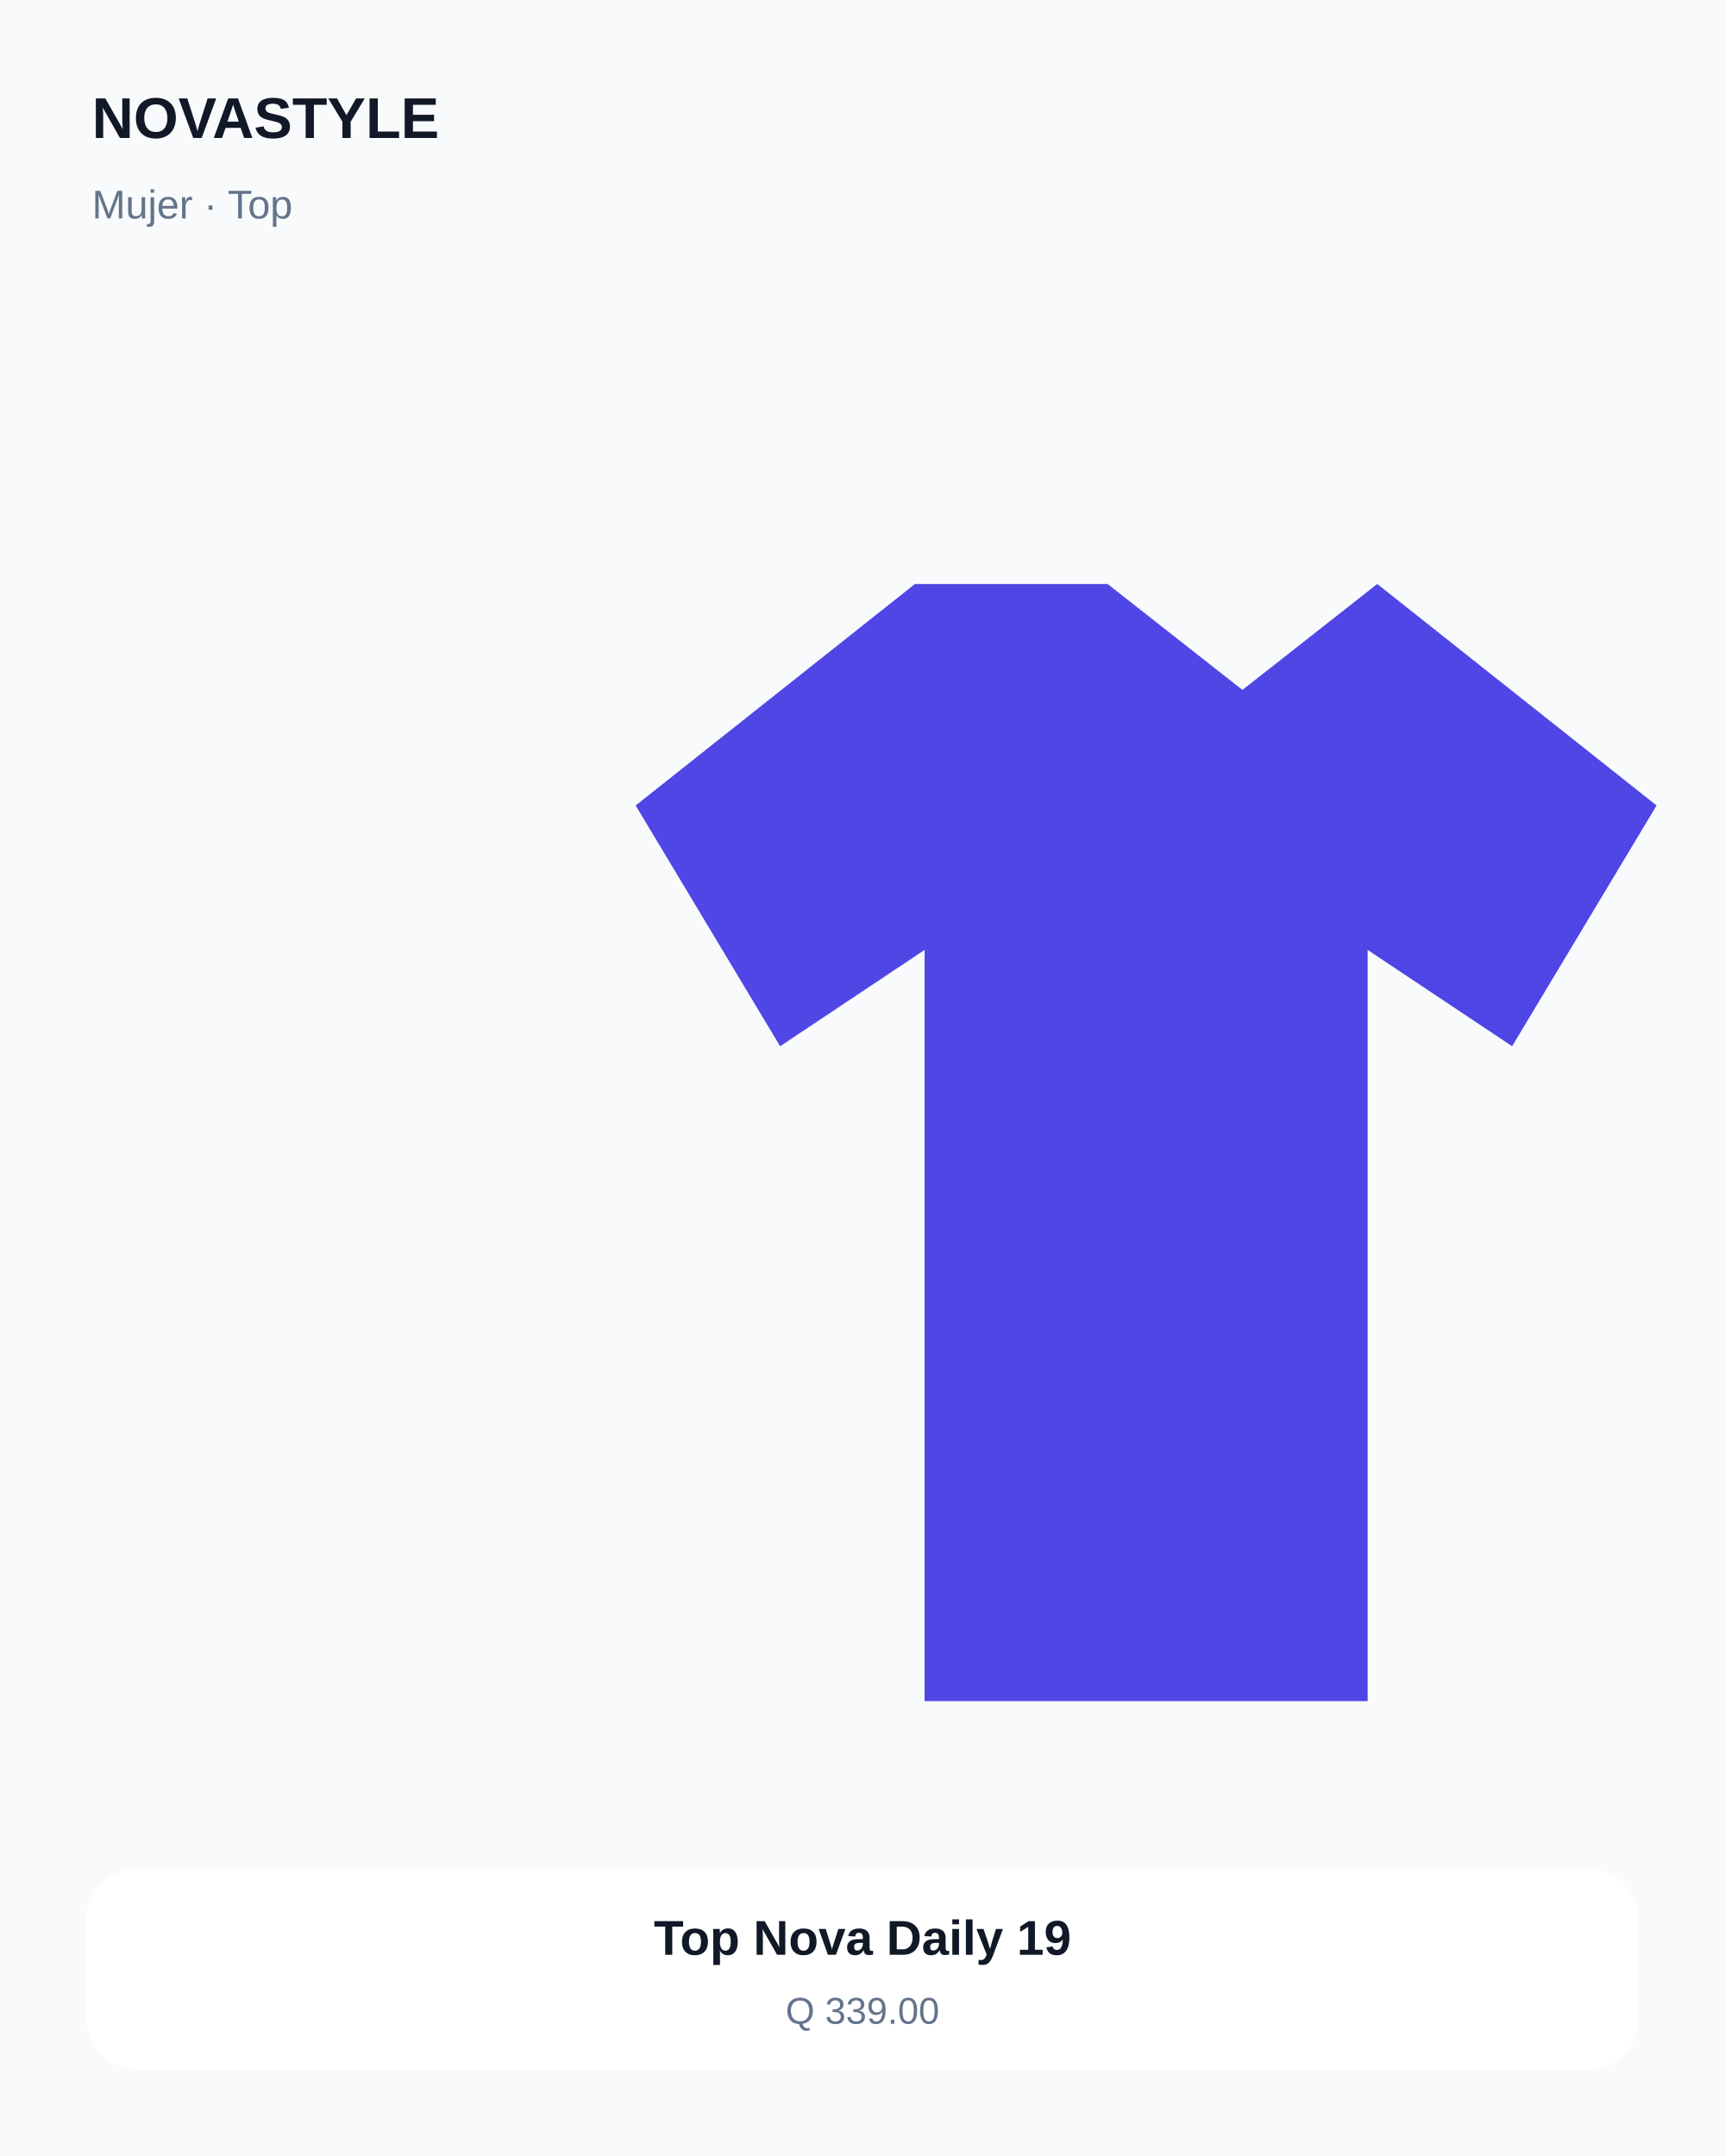
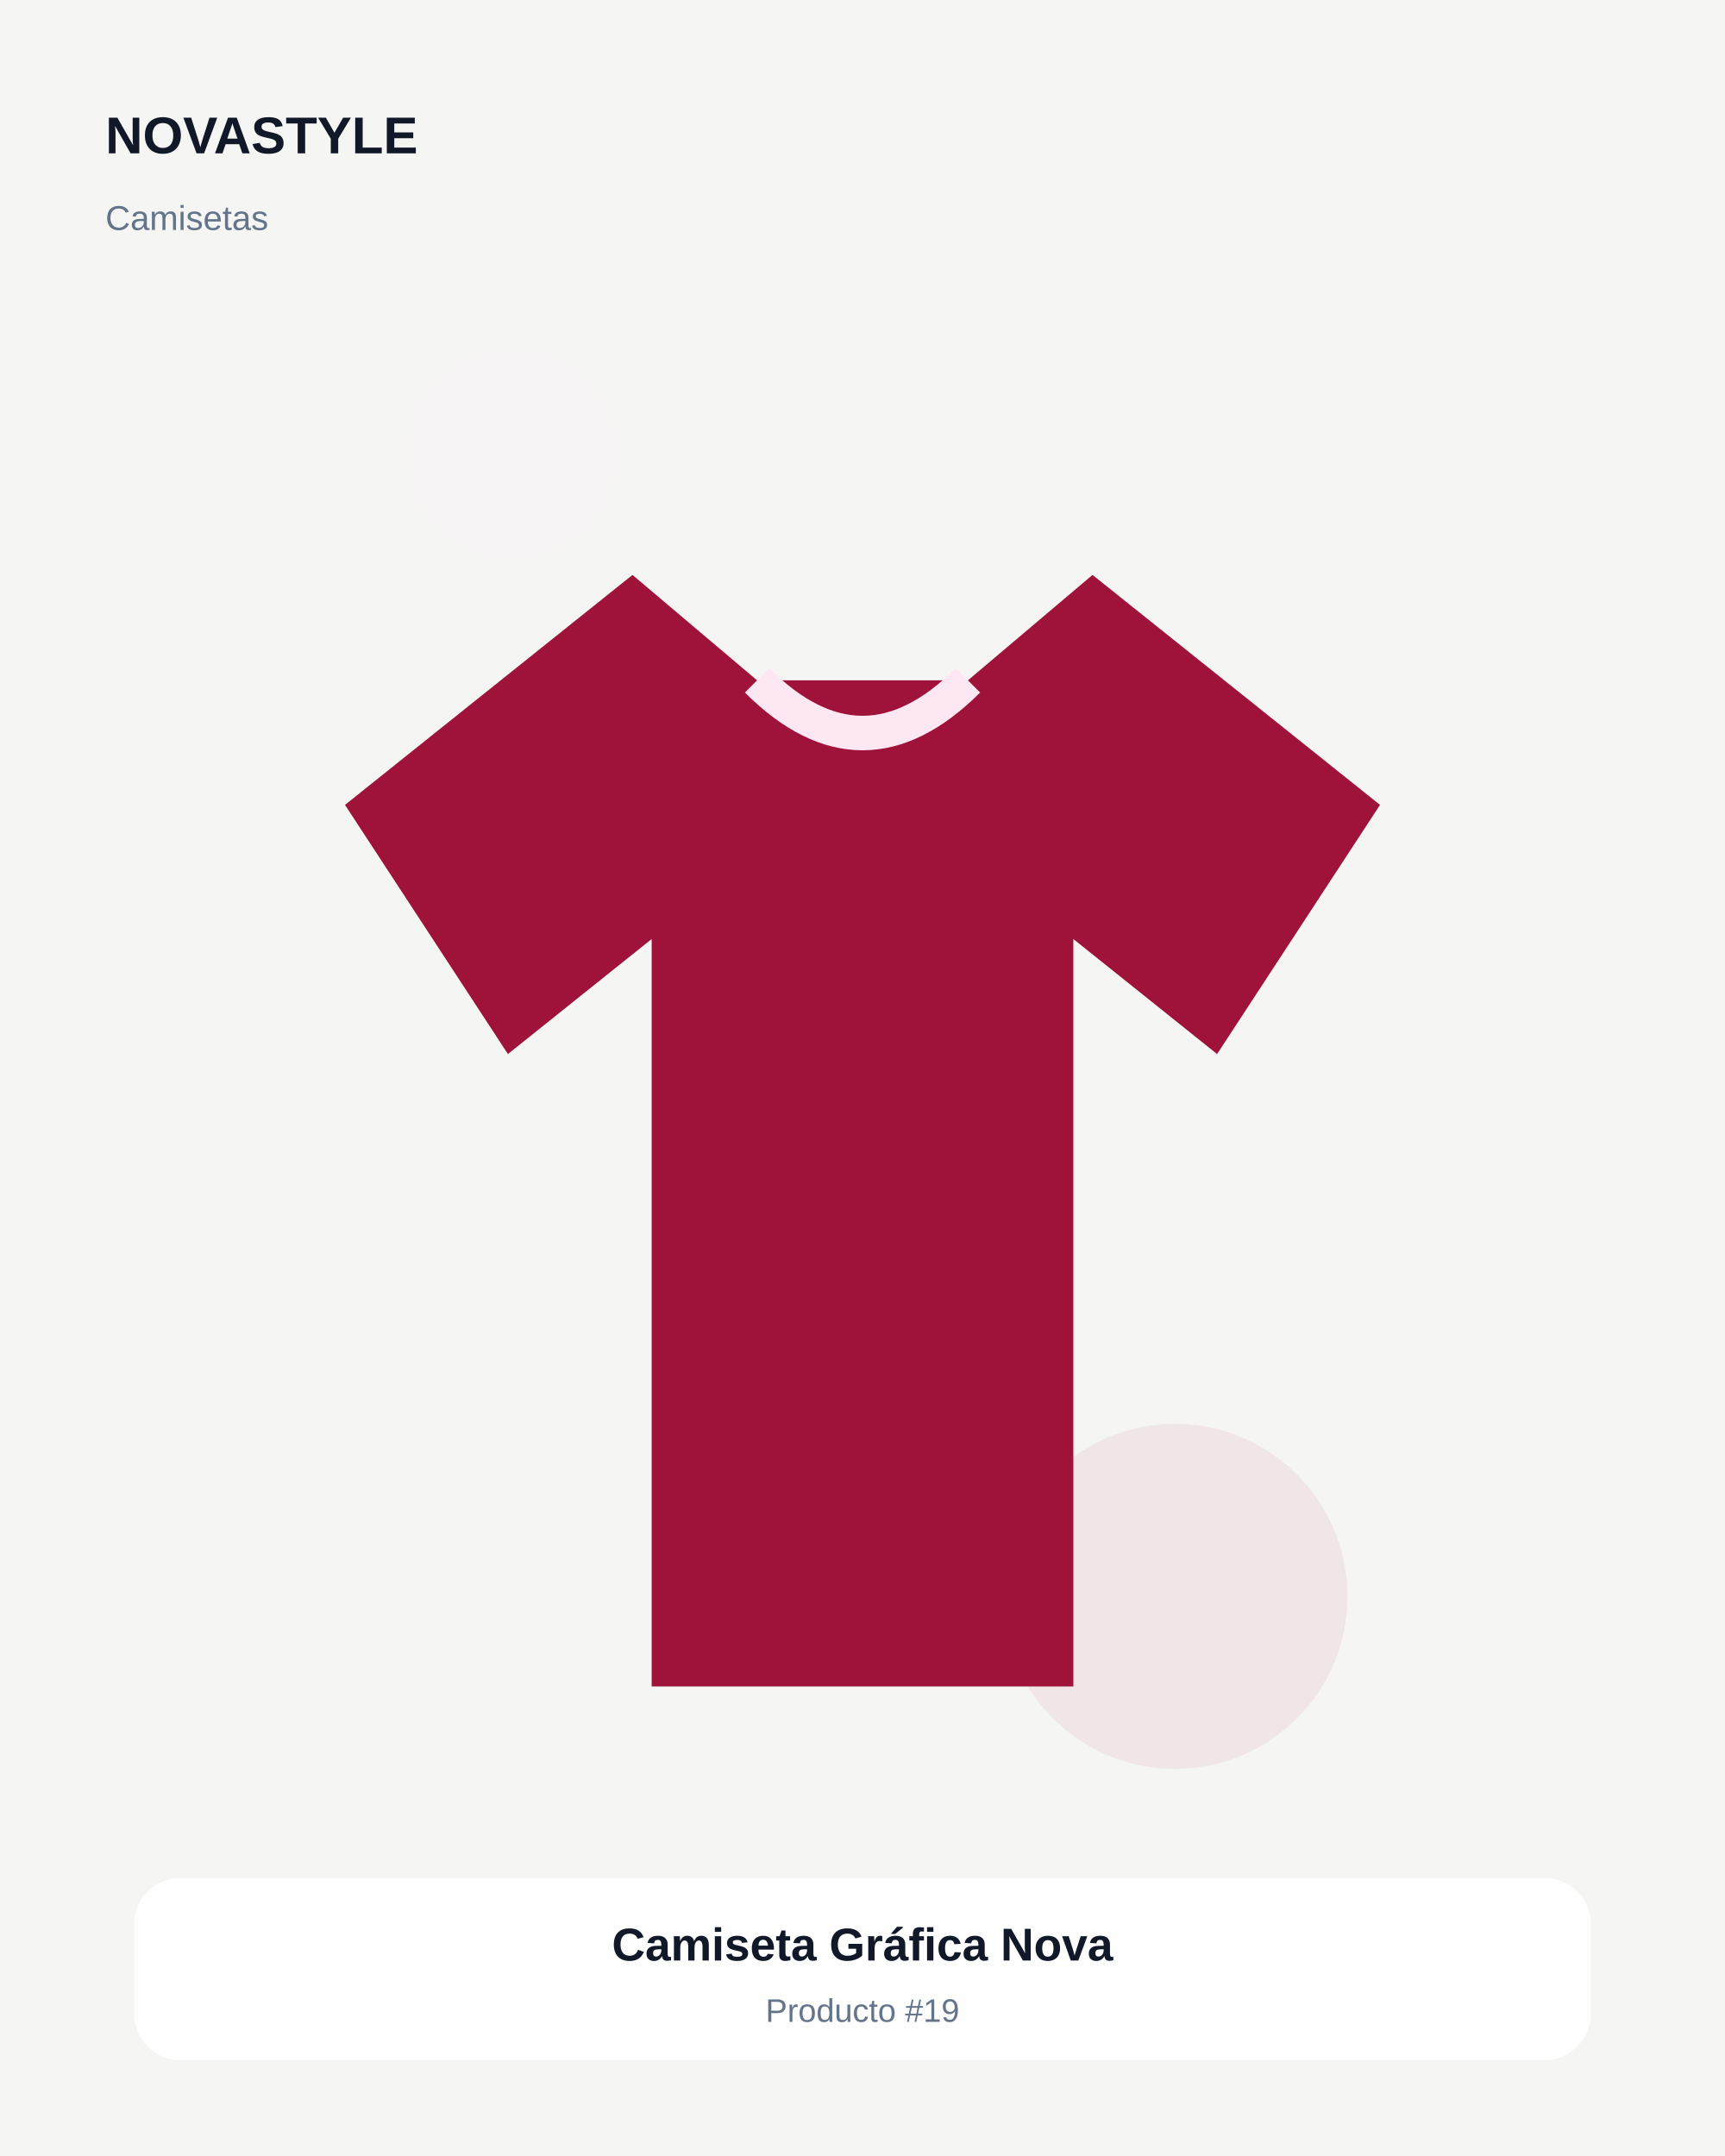
- <svg xmlns="http://www.w3.org/2000/svg" width="600" height="750" viewBox="0 0 600 750">
-   <rect width="600" height="750" fill="#f8fafc" />
-   <text x="32" y="48" font-family="Arial,sans-serif" font-size="20" font-weight="700" fill="#111827">NOVASTYLE</text>
-   <text x="32" y="76" font-family="Arial,sans-serif" font-size="14" fill="#64748b">Mujer · Top</text>
-   <g transform="translate(0,-95) scale(.67) translate(145,145)">
-     <path d="M330 300l-145 115 75 125 75-50v390h230V490l75 50 75-125-145-115-70 55-70-55z" fill="#4f46e5" />
-   </g>
-   <rect x="30" y="650" width="540" height="70" rx="18" fill="white" />
-   <text x="300" y="680" text-anchor="middle" font-family="Arial,sans-serif" font-size="17" font-weight="700" fill="#111827">Top Nova Daily 19</text>
-   <text x="300" y="704" text-anchor="middle" font-family="Arial,sans-serif" font-size="13" fill="#64748b">Q 339.00</text>
+ <svg xmlns="http://www.w3.org/2000/svg" width="900" height="1125" viewBox="0 0 900 1125">
+   <rect width="900" height="1125" fill="#f5f5f4" />
+   <circle cx="267" cy="237" r="55" fill="#fce7f3" opacity=".10" />
+   <circle cx="613" cy="833" r="90" fill="#9f1239" opacity=".07" />
+   <text x="55" y="80" font-family="Arial,sans-serif" font-size="27" font-weight="700" fill="#111827">NOVASTYLE</text>
+   <text x="55" y="120" font-family="Arial,sans-serif" font-size="18" fill="#64748b">Camisetas</text>
+   <path d="M330 300l-150 120 85 130 75-60v390h220V490l75 60 85-130-150-120-65 55H395z" fill="#9f1239" />
+   <path d="M395 355q55 55 110 0" fill="none" stroke="#fce7f3" stroke-width="18" />
+   <rect x="70" y="980" width="760" height="95" rx="24" fill="white" opacity=".94" />
+   <text x="450" y="1023" text-anchor="middle" font-family="Arial,sans-serif" font-size="24" font-weight="700" fill="#111827">Camiseta Gráfica Nova</text>
+   <text x="450" y="1055" text-anchor="middle" font-family="Arial,sans-serif" font-size="17" fill="#64748b">Producto #19</text>
</svg>
